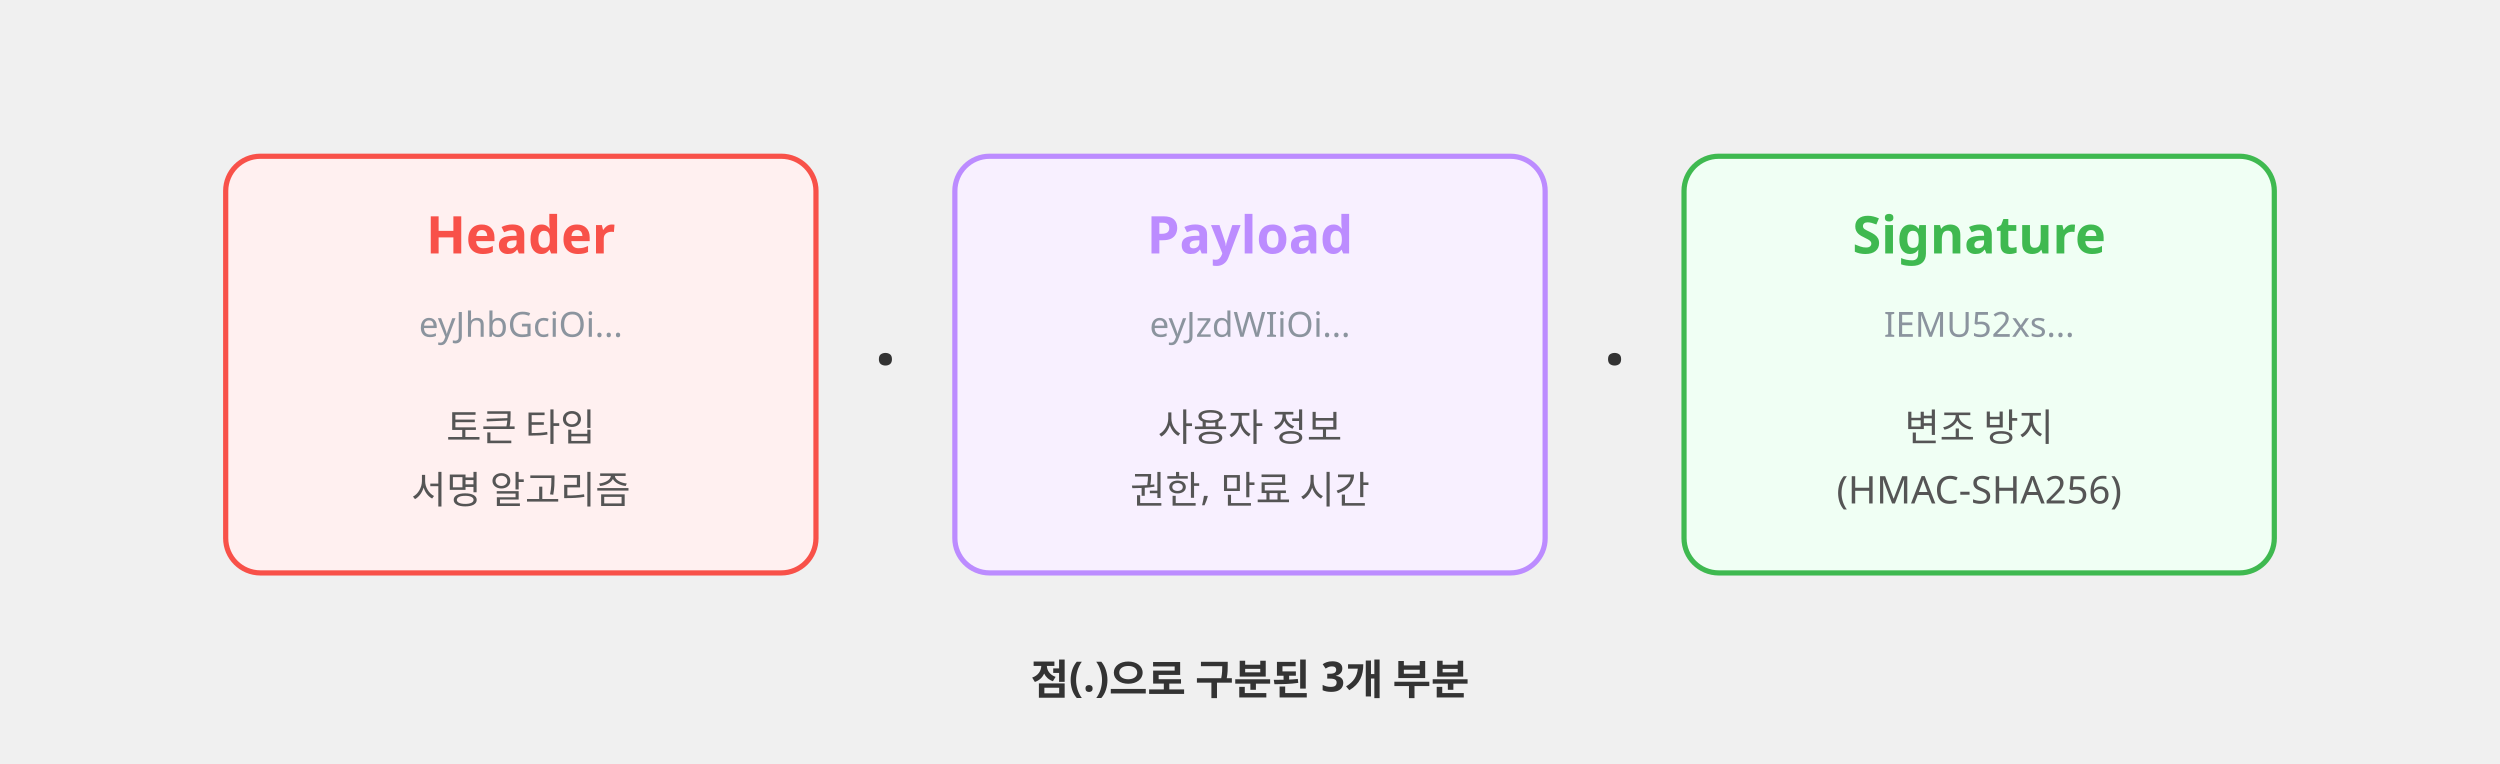
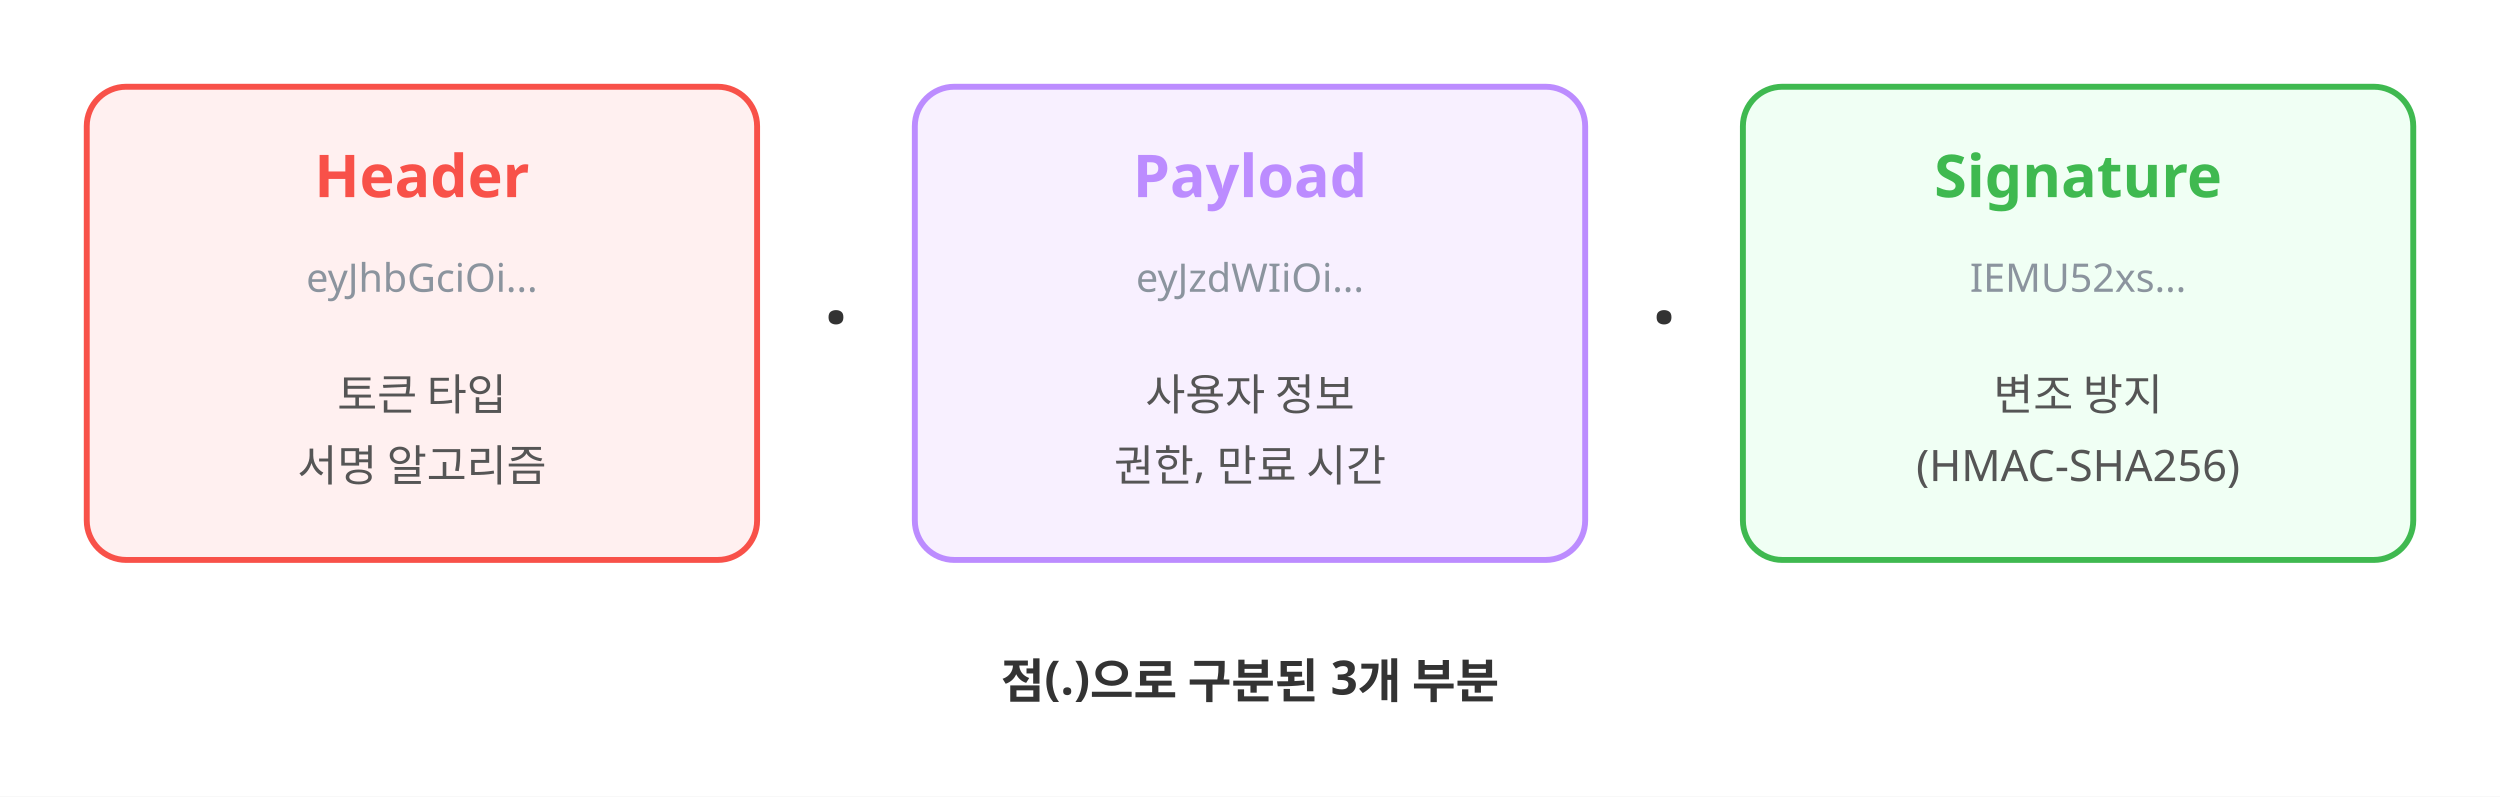
- <svg xmlns="http://www.w3.org/2000/svg" viewBox="0 0 720 220" font-family="'Segoe UI','Noto Sans KR',system-ui,sans-serif">
+ <svg xmlns="http://www.w3.org/2000/svg" width="634" viewBox="43 23 634 202" font-family="'Segoe UI','Noto Sans KR',system-ui,sans-serif">
+   <style>text{font-family:'Noto Sans KR', 'Apple SD Gothic Neo', 'Malgun Gothic', system-ui, sans-serif;}</style>
+   <rect x="43" y="23" width="634" height="202" fill="#ffffff" />
  <defs>
    <marker id="ah" markerWidth="10" markerHeight="10" refX="8" refY="3" orient="auto" markerUnits="strokeWidth">
      <path d="M0,0 L0,6 L9,3 z" fill="#666" />
    </marker>
  </defs>
  <rect x="65.0" y="45" width="170" height="120" rx="10" fill="#fff0f0" stroke="#f85149" stroke-width="1.5" />
  <text x="150.0" y="73" font-size="15" fill="#f85149" font-weight="bold" text-anchor="middle">Header</text>
  <text x="150.0" y="97" font-size="10" fill="#8b949e" font-weight="normal" text-anchor="middle">eyJhbGciOi...</text>
  <text x="150.0" y="127" font-size="11" fill="#555" font-weight="normal" text-anchor="middle">토큰 타입</text>
  <text x="150.0" y="145" font-size="11" fill="#555" font-weight="normal" text-anchor="middle">서명 알고리즘</text>
  <rect x="275.0" y="45" width="170" height="120" rx="10" fill="#f8f0ff" stroke="#bc8cff" stroke-width="1.5" />
  <text x="360.0" y="73" font-size="15" fill="#bc8cff" font-weight="bold" text-anchor="middle">Payload</text>
  <text x="360.0" y="97" font-size="10" fill="#8b949e" font-weight="normal" text-anchor="middle">eyJzdWIiOi...</text>
  <text x="360.0" y="127" font-size="11" fill="#555" font-weight="normal" text-anchor="middle">사용자 정보</text>
  <text x="360.0" y="145" font-size="11" fill="#555" font-weight="normal" text-anchor="middle">권한, 만료 시간</text>
  <rect x="485.0" y="45" width="170" height="120" rx="10" fill="#f0fff4" stroke="#3fb950" stroke-width="1.5" />
  <text x="570.0" y="73" font-size="15" fill="#3fb950" font-weight="bold" text-anchor="middle">Signature</text>
  <text x="570.0" y="97" font-size="10" fill="#8b949e" font-weight="normal" text-anchor="middle">IEMU52xs...</text>
  <text x="570.0" y="127" font-size="11" fill="#555" font-weight="normal" text-anchor="middle">변조 방지</text>
  <text x="570.0" y="145" font-size="11" fill="#555" font-weight="normal" text-anchor="middle">(HMAC-SHA256)</text>
  <text x="255.0" y="105" font-size="22" fill="#333" font-weight="bold" text-anchor="middle">.</text>
  <text x="465.0" y="105" font-size="22" fill="#333" font-weight="bold" text-anchor="middle">.</text>
  <text x="360.0" y="200" font-size="12" fill="#333" font-weight="bold" text-anchor="middle">점(.)으로 구분된 3개 부분</text>
</svg>
